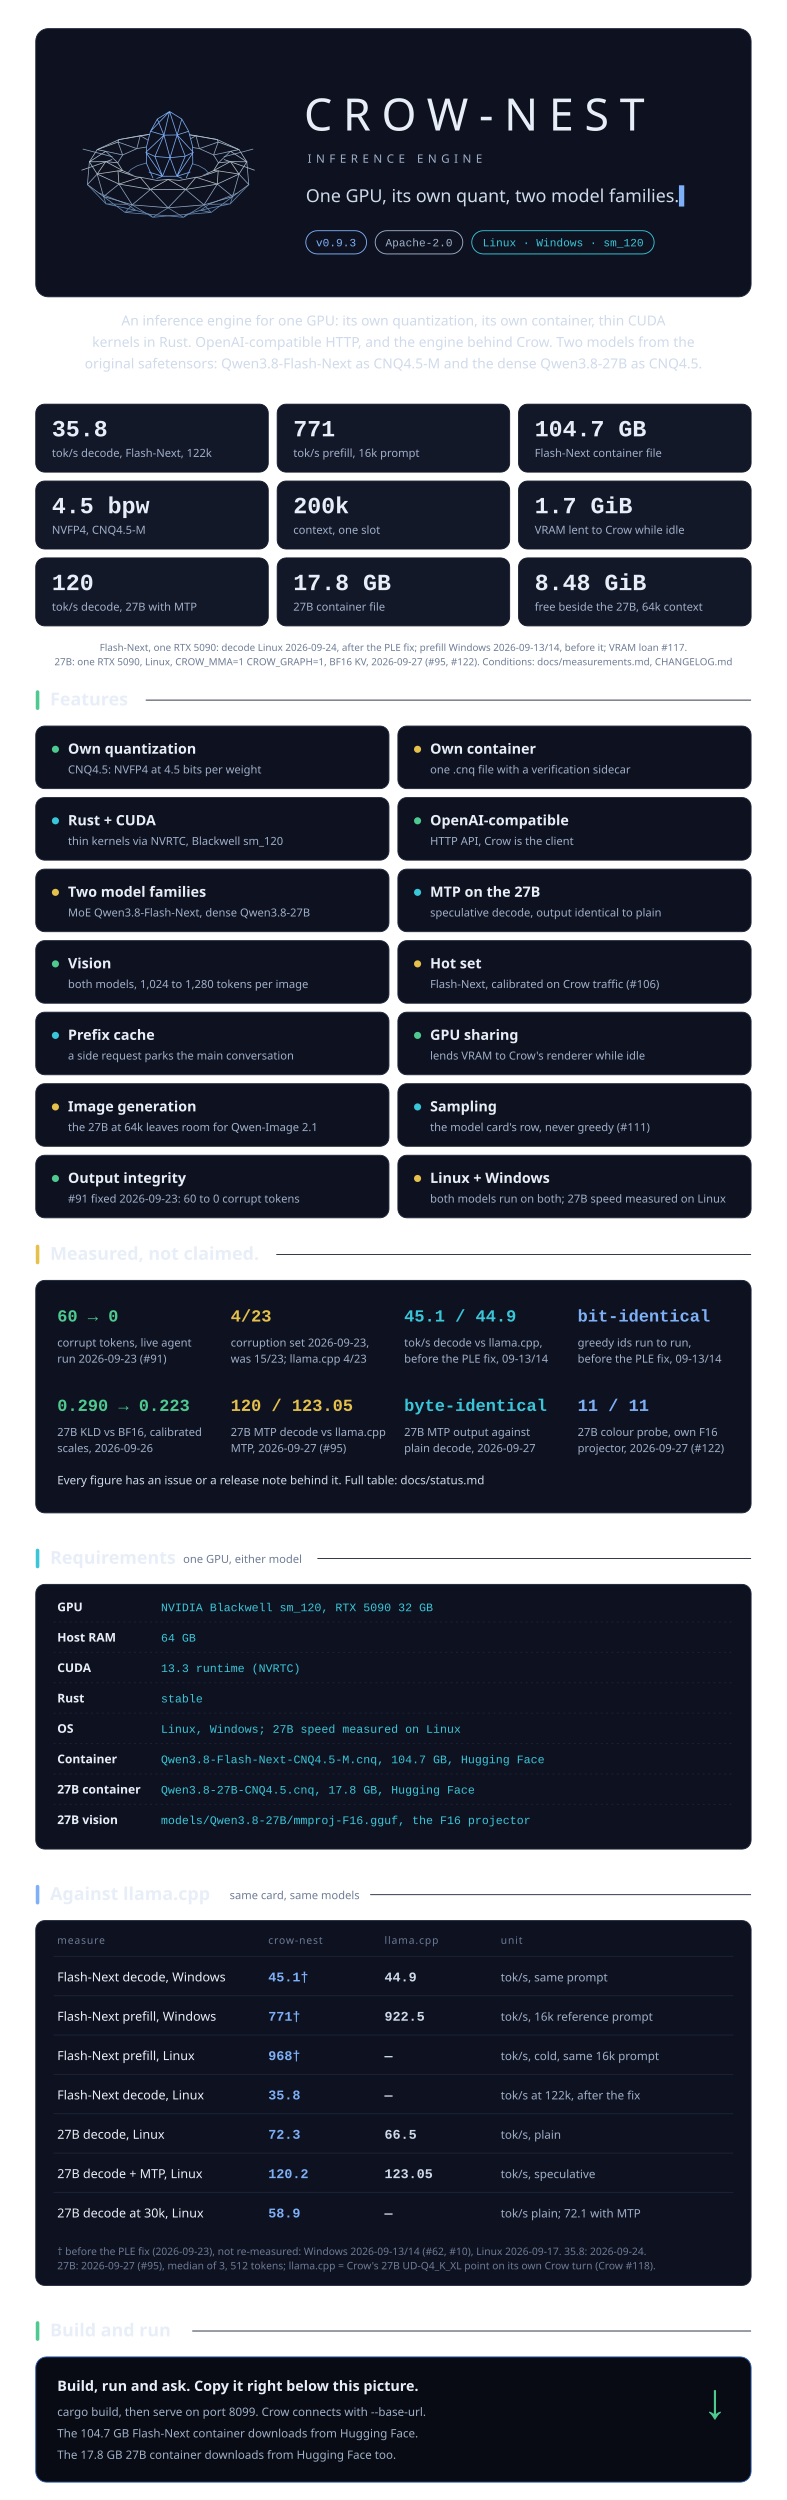
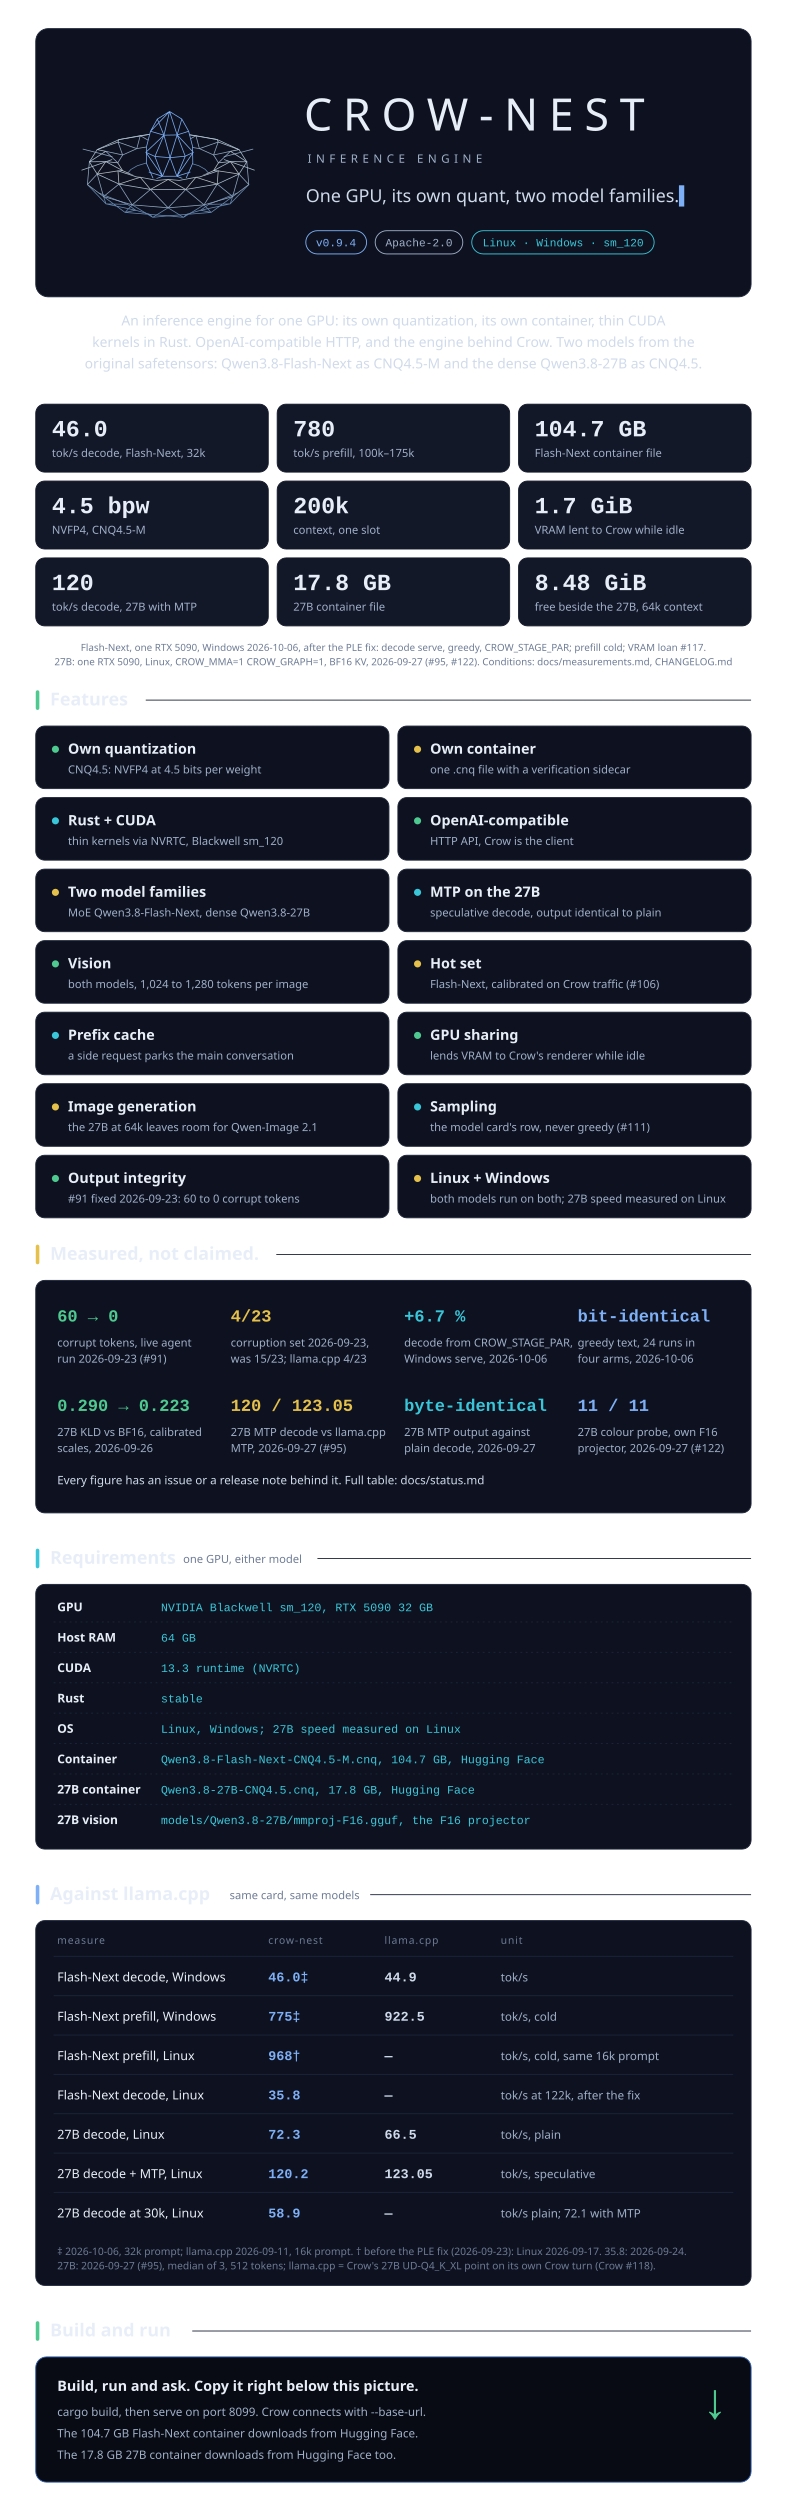
<svg xmlns="http://www.w3.org/2000/svg" viewBox="0 0 880 2796" width="880" height="2796" role="img" aria-label="crow-nest: one GPU, its own quant, two model families. Features, measurements, requirements.">
  <rect x="40" y="32" width="800" height="300" rx="14" fill="#0e1220" stroke="#1c2438" />
  <svg x="48" y="44" width="280" height="280" viewBox="0 0 1024 1024">
    <defs>
      <clipPath id="noegg">
        <path clip-rule="evenodd" d="M0 0H1024V1024H0ZM518.0 295.0 568.2 326.0 595.7 375.6 612.5 437.6 612.7 505.8 583.0 574.0 518.0 605.0 453.0 574.0 423.3 505.8 423.5 437.6 440.3 375.6 467.8 326.0Z" />
      </clipPath>
      <clipPath id="abovefront">
        <path d="M0 0H1024V479L774.0 479.0L767.4 500.0L716.8 537.8L625.7 564.0L512.0 573.3L398.3 564.0L307.2 537.8L256.6 500.0L250.0 479.0L0 479Z" />
      </clipPath>
    </defs>
    <g fill="none" stroke-width="3" stroke-linejoin="round" stroke-linecap="round">
      <path stroke="#6789b2" clip-path="url(#noegg)" d="M346 548 360 532 386 517 422 506 465 499 512 497 559 499 602 506 638 517 664 532 678 548" />
      <path stroke="#acbece" d="M718 505 767 500 698 537M698 537 717 538 640 563M640 563 626 564 558 577M558 577 512 573 466 577M466 577 398 564 384 563M384 563 307 538 326 537M326 537 257 500 306 505" />
      <path stroke="#90a7c2" clip-path="url(#noegg)" d="M306 505 257 458 326 473M326 473 307 420 384 447M384 447 398 394 466 433M466 433 512 385 558 433M558 433 626 394 640 447M640 447 717 420 698 473M698 473 767 458 718 505" />
      <path stroke="#b9c0c4" d="M767 500 802 551 717 538M717 538 713 592 626 564M626 564 584 614 512 573M512 573 440 614 398 564M398 564 311 592 307 538M307 538 222 551 257 500" />
      <path stroke="#acbece" clip-path="url(#noegg)" d="M257 500 190 501 257 458M257 458 222 451 307 420M307 420 311 410 398 394M398 394 440 388 512 385M512 385 584 388 626 394M626 394 713 410 717 420M717 420 802 451 767 458M767 458 834 501 767 500" />
      <path stroke="#90a7c2" d="M834 501 842 594 802 551M802 551 776 643 713 592M713 592 659 677 584 614M584 614 512 689 440 614M440 614 365 677 311 592M311 592 248 643 222 551M222 551 182 594 190 501" />
      <path stroke="#6789b2" d="M842 594 766 673 776 643M776 643 688 708 659 677M659 677 575 728 512 689M512 689 449 728 365 677M365 677 336 708 248 643M248 643 258 673 182 594M794 629 678 675 766 673M766 673 645 699 688 708M688 708 586 716 575 728M575 728 512 722 449 728M449 728 438 716 336 708M336 708 379 699 258 673M258 673 346 675 230 629" />
      <path stroke="#90a7c2" clip-path="url(#noegg)" d="M306 505 326 473 384 447 466 433 558 433 640 447 698 473 718 505" />
      <path stroke="#b9c0c4" clip-path="url(#abovefront)" d="M718 505 698 537 640 563 558 577 466 577 384 563 326 537 306 505" />
      <path stroke="#acbece" clip-path="url(#noegg)" d="M190 501 222 451 311 410 440 388 584 388 713 410 802 451 834 501" />
      <path stroke="#acbece" d="M834 501 802 551 713 592 584 614 440 614 311 592 222 551 190 501" />
      <path stroke="#90a7c2" d="M842 594 776 643 659 677 512 689 365 677 248 643 182 594" />
      <path stroke="#6789b2" d="M678 675 645 699 586 716 512 722 438 716 379 699 346 675" />
      <path stroke="#7eb0f8" clip-path="url(#abovefront)" d="M440 376 495 392 549 391 596 376M421 462 458 479 520 484 582 478 615 462M434 543 489 560 548 560 602 543M440 376 518 295 495 392M518 295 549 391M468 326 495 392M568 326 549 391M421 462 495 392 458 479M495 392 520 484 549 391 582 478M549 391 615 462M458 479 489 560 520 484 548 560 582 478M421 462 489 560M615 462 548 560M489 560 453 574M548 560 583 574M518 295 568 326 596 376 612 438 613 506 583 574 518 605 453 574 423 506 424 438 440 376 468 326 518 295" />
      <path stroke="#acbece" d="M742 492 865 535" />
      <path stroke="#90a7c2" clip-path="url(#noegg)" d="M741 480 859 449" />
      <path stroke="#acbece" d="M282 492 159 535" />
      <path stroke="#90a7c2" clip-path="url(#noegg)" d="M283 480 164 449" />
    </g>
  </svg>
  <text x="340" y="146" font-family="-apple-system,BlinkMacSystemFont,'Segoe UI','Noto Sans',Helvetica,Arial,sans-serif" font-size="50" font-weight="300" fill="#e8eef8" text-anchor="start" letter-spacing="12">CROW-NEST</text>
  <text x="344" y="182" font-family="-apple-system,BlinkMacSystemFont,'Segoe UI','Noto Sans',Helvetica,Arial,sans-serif" font-size="13" font-weight="400" fill="#9fb0c9" text-anchor="start" letter-spacing="5">INFERENCE ENGINE</text>
  <text x="342" y="226" font-family="-apple-system,BlinkMacSystemFont,'Segoe UI','Noto Sans',Helvetica,Arial,sans-serif" font-size="20" fill="#cfdaea">One GPU, its own quant, two model families.<tspan fill="#7eb0f8">▍<animate attributeName="opacity" values="1;1;0;0" keyTimes="0;.5;.5;1" dur="1.1s" repeatCount="indefinite" />
    </tspan>
  </text>
  <rect x="342" y="258" width="68" height="26" rx="13" fill="none" stroke="#7eb0f8" />
-   <text x="375.8" y="275.5" font-family="ui-monospace,SFMono-Regular,'SF Mono',Menlo,Consolas,'Liberation Mono',monospace" font-size="12.5" font-weight="400" fill="#7eb0f8" text-anchor="middle" letter-spacing="0">v0.9.3</text>
+   <text x="375.8" y="275.5" font-family="ui-monospace,SFMono-Regular,'SF Mono',Menlo,Consolas,'Liberation Mono',monospace" font-size="12.5" font-weight="400" fill="#7eb0f8" text-anchor="middle" letter-spacing="0">v0.9.4</text>
  <rect x="419.6" y="258" width="98" height="26" rx="13" fill="none" stroke="#9fb0c9" />
  <text x="468.6" y="275.5" font-family="ui-monospace,SFMono-Regular,'SF Mono',Menlo,Consolas,'Liberation Mono',monospace" font-size="12.5" font-weight="400" fill="#9fb0c9" text-anchor="middle" letter-spacing="0">Apache-2.0</text>
  <rect x="527.6" y="258" width="204" height="26" rx="13" fill="none" stroke="#39c6d8" />
  <text x="629.8" y="275.5" font-family="ui-monospace,SFMono-Regular,'SF Mono',Menlo,Consolas,'Liberation Mono',monospace" font-size="12.5" font-weight="400" fill="#39c6d8" text-anchor="middle" letter-spacing="0">Linux · Windows · sm_120</text>
  <text x="440.0" y="364" font-family="-apple-system,BlinkMacSystemFont,'Segoe UI','Noto Sans',Helvetica,Arial,sans-serif" font-size="15.5" font-weight="400" fill="#cfdaea" text-anchor="middle" letter-spacing="0">An inference engine for one GPU: its own quantization, its own container, thin CUDA</text>
  <text x="440.0" y="388" font-family="-apple-system,BlinkMacSystemFont,'Segoe UI','Noto Sans',Helvetica,Arial,sans-serif" font-size="15.5" font-weight="400" fill="#cfdaea" text-anchor="middle" letter-spacing="0">kernels in Rust. OpenAI-compatible HTTP, and the engine behind Crow. Two models from the</text>
  <text x="440.0" y="412" font-family="-apple-system,BlinkMacSystemFont,'Segoe UI','Noto Sans',Helvetica,Arial,sans-serif" font-size="15.5" font-weight="400" fill="#cfdaea" text-anchor="middle" letter-spacing="0">original safetensors: Qwen3.8-Flash-Next as CNQ4.5-M and the dense Qwen3.8-27B as CNQ4.5.</text>
  <rect x="40" y="452" width="260" height="76" rx="10" fill="#131829" stroke="#131829" />
-   <text x="58" y="488" font-family="ui-monospace,SFMono-Regular,'SF Mono',Menlo,Consolas,'Liberation Mono',monospace" font-size="26" font-weight="600" fill="#e8eef8" text-anchor="start" letter-spacing="0">35.8</text>
-   <text x="58" y="511" font-family="-apple-system,BlinkMacSystemFont,'Segoe UI','Noto Sans',Helvetica,Arial,sans-serif" font-size="12.5" font-weight="400" fill="#9fb0c9" text-anchor="start" letter-spacing="0">tok/s decode, Flash-Next, 122k</text>
+   <text x="58" y="488" font-family="ui-monospace,SFMono-Regular,'SF Mono',Menlo,Consolas,'Liberation Mono',monospace" font-size="26" font-weight="600" fill="#e8eef8" text-anchor="start" letter-spacing="0">46.0</text>
+   <text x="58" y="511" font-family="-apple-system,BlinkMacSystemFont,'Segoe UI','Noto Sans',Helvetica,Arial,sans-serif" font-size="12.5" font-weight="400" fill="#9fb0c9" text-anchor="start" letter-spacing="0">tok/s decode, Flash-Next, 32k</text>
  <rect x="310" y="452" width="260" height="76" rx="10" fill="#131829" stroke="#131829" />
-   <text x="328" y="488" font-family="ui-monospace,SFMono-Regular,'SF Mono',Menlo,Consolas,'Liberation Mono',monospace" font-size="26" font-weight="600" fill="#e8eef8" text-anchor="start" letter-spacing="0">771</text>
-   <text x="328" y="511" font-family="-apple-system,BlinkMacSystemFont,'Segoe UI','Noto Sans',Helvetica,Arial,sans-serif" font-size="12.5" font-weight="400" fill="#9fb0c9" text-anchor="start" letter-spacing="0">tok/s prefill, 16k prompt</text>
+   <text x="328" y="488" font-family="ui-monospace,SFMono-Regular,'SF Mono',Menlo,Consolas,'Liberation Mono',monospace" font-size="26" font-weight="600" fill="#e8eef8" text-anchor="start" letter-spacing="0">780</text>
+   <text x="328" y="511" font-family="-apple-system,BlinkMacSystemFont,'Segoe UI','Noto Sans',Helvetica,Arial,sans-serif" font-size="12.5" font-weight="400" fill="#9fb0c9" text-anchor="start" letter-spacing="0">tok/s prefill, 100k–175k</text>
  <rect x="580" y="452" width="260" height="76" rx="10" fill="#131829" stroke="#131829" />
  <text x="598" y="488" font-family="ui-monospace,SFMono-Regular,'SF Mono',Menlo,Consolas,'Liberation Mono',monospace" font-size="26" font-weight="600" fill="#e8eef8" text-anchor="start" letter-spacing="0">104.7 GB</text>
  <text x="598" y="511" font-family="-apple-system,BlinkMacSystemFont,'Segoe UI','Noto Sans',Helvetica,Arial,sans-serif" font-size="12.5" font-weight="400" fill="#9fb0c9" text-anchor="start" letter-spacing="0">Flash-Next container file</text>
  <rect x="40" y="538" width="260" height="76" rx="10" fill="#131829" stroke="#131829" />
  <text x="58" y="574" font-family="ui-monospace,SFMono-Regular,'SF Mono',Menlo,Consolas,'Liberation Mono',monospace" font-size="26" font-weight="600" fill="#e8eef8" text-anchor="start" letter-spacing="0">4.5 bpw</text>
  <text x="58" y="597" font-family="-apple-system,BlinkMacSystemFont,'Segoe UI','Noto Sans',Helvetica,Arial,sans-serif" font-size="12.5" font-weight="400" fill="#9fb0c9" text-anchor="start" letter-spacing="0">NVFP4, CNQ4.5-M</text>
  <rect x="310" y="538" width="260" height="76" rx="10" fill="#131829" stroke="#131829" />
  <text x="328" y="574" font-family="ui-monospace,SFMono-Regular,'SF Mono',Menlo,Consolas,'Liberation Mono',monospace" font-size="26" font-weight="600" fill="#e8eef8" text-anchor="start" letter-spacing="0">200k</text>
  <text x="328" y="597" font-family="-apple-system,BlinkMacSystemFont,'Segoe UI','Noto Sans',Helvetica,Arial,sans-serif" font-size="12.5" font-weight="400" fill="#9fb0c9" text-anchor="start" letter-spacing="0">context, one slot</text>
  <rect x="580" y="538" width="260" height="76" rx="10" fill="#131829" stroke="#131829" />
  <text x="598" y="574" font-family="ui-monospace,SFMono-Regular,'SF Mono',Menlo,Consolas,'Liberation Mono',monospace" font-size="26" font-weight="600" fill="#e8eef8" text-anchor="start" letter-spacing="0">1.7 GiB</text>
  <text x="598" y="597" font-family="-apple-system,BlinkMacSystemFont,'Segoe UI','Noto Sans',Helvetica,Arial,sans-serif" font-size="12.5" font-weight="400" fill="#9fb0c9" text-anchor="start" letter-spacing="0">VRAM lent to Crow while idle</text>
  <rect x="40" y="624" width="260" height="76" rx="10" fill="#131829" stroke="#131829" />
  <text x="58" y="660" font-family="ui-monospace,SFMono-Regular,'SF Mono',Menlo,Consolas,'Liberation Mono',monospace" font-size="26" font-weight="600" fill="#e8eef8" text-anchor="start" letter-spacing="0">120</text>
  <text x="58" y="683" font-family="-apple-system,BlinkMacSystemFont,'Segoe UI','Noto Sans',Helvetica,Arial,sans-serif" font-size="12.5" font-weight="400" fill="#9fb0c9" text-anchor="start" letter-spacing="0">tok/s decode, 27B with MTP</text>
  <rect x="310" y="624" width="260" height="76" rx="10" fill="#131829" stroke="#131829" />
  <text x="328" y="660" font-family="ui-monospace,SFMono-Regular,'SF Mono',Menlo,Consolas,'Liberation Mono',monospace" font-size="26" font-weight="600" fill="#e8eef8" text-anchor="start" letter-spacing="0">17.8 GB</text>
  <text x="328" y="683" font-family="-apple-system,BlinkMacSystemFont,'Segoe UI','Noto Sans',Helvetica,Arial,sans-serif" font-size="12.5" font-weight="400" fill="#9fb0c9" text-anchor="start" letter-spacing="0">27B container file</text>
  <rect x="580" y="624" width="260" height="76" rx="10" fill="#131829" stroke="#131829" />
  <text x="598" y="660" font-family="ui-monospace,SFMono-Regular,'SF Mono',Menlo,Consolas,'Liberation Mono',monospace" font-size="26" font-weight="600" fill="#e8eef8" text-anchor="start" letter-spacing="0">8.48 GiB</text>
  <text x="598" y="683" font-family="-apple-system,BlinkMacSystemFont,'Segoe UI','Noto Sans',Helvetica,Arial,sans-serif" font-size="12.5" font-weight="400" fill="#9fb0c9" text-anchor="start" letter-spacing="0">free beside the 27B, 64k context</text>
-   <text x="440.0" y="728" font-family="-apple-system,BlinkMacSystemFont,'Segoe UI','Noto Sans',Helvetica,Arial,sans-serif" font-size="11" font-weight="400" fill="#6d7b95" text-anchor="middle" letter-spacing="0">Flash-Next, one RTX 5090: decode Linux 2026-09-24, after the PLE fix; prefill Windows 2026-09-13/14, before it; VRAM loan #117.</text>
+   <text x="440.0" y="728" font-family="-apple-system,BlinkMacSystemFont,'Segoe UI','Noto Sans',Helvetica,Arial,sans-serif" font-size="11" font-weight="400" fill="#6d7b95" text-anchor="middle" letter-spacing="0">Flash-Next, one RTX 5090, Windows 2026-10-06, after the PLE fix: decode serve, greedy, CROW_STAGE_PAR; prefill cold; VRAM loan #117.</text>
  <text x="440.0" y="744" font-family="-apple-system,BlinkMacSystemFont,'Segoe UI','Noto Sans',Helvetica,Arial,sans-serif" font-size="11" font-weight="400" fill="#6d7b95" text-anchor="middle" letter-spacing="0">27B: one RTX 5090, Linux, CROW_MMA=1 CROW_GRAPH=1, BF16 KV, 2026-09-27 (#95, #122). Conditions: docs/measurements.md, CHANGELOG.md</text>
  <rect x="40" y="772" width="4" height="22" rx="2" fill="#4ec98f" />
  <text x="56" y="789" font-family="-apple-system,BlinkMacSystemFont,'Segoe UI','Noto Sans',Helvetica,Arial,sans-serif" font-size="20" font-weight="600" fill="#e8eef8" text-anchor="start" letter-spacing="0">Features</text>
  <line x1="163" y1="783" x2="840" y2="783" stroke="#1c2438" />
  <rect x="40" y="812" width="395" height="70" rx="10" fill="#0e1220" stroke="#1c2438" />
  <circle cx="62" cy="838" r="4" fill="#4ec98f" />
  <text x="76" y="843" font-family="-apple-system,BlinkMacSystemFont,'Segoe UI','Noto Sans',Helvetica,Arial,sans-serif" font-size="16" font-weight="600" fill="#e8eef8" text-anchor="start" letter-spacing="0">Own quantization</text>
  <text x="76" y="865" font-family="-apple-system,BlinkMacSystemFont,'Segoe UI','Noto Sans',Helvetica,Arial,sans-serif" font-size="12.5" font-weight="400" fill="#9fb0c9" text-anchor="start" letter-spacing="0">CNQ4.5: NVFP4 at 4.5 bits per weight</text>
  <rect x="445" y="812" width="395" height="70" rx="10" fill="#0e1220" stroke="#1c2438" />
  <circle cx="467" cy="838" r="4" fill="#e5c04b" />
  <text x="481" y="843" font-family="-apple-system,BlinkMacSystemFont,'Segoe UI','Noto Sans',Helvetica,Arial,sans-serif" font-size="16" font-weight="600" fill="#e8eef8" text-anchor="start" letter-spacing="0">Own container</text>
  <text x="481" y="865" font-family="-apple-system,BlinkMacSystemFont,'Segoe UI','Noto Sans',Helvetica,Arial,sans-serif" font-size="12.5" font-weight="400" fill="#9fb0c9" text-anchor="start" letter-spacing="0">one .cnq file with a verification sidecar</text>
  <rect x="40" y="892" width="395" height="70" rx="10" fill="#0e1220" stroke="#1c2438" />
  <circle cx="62" cy="918" r="4" fill="#39c6d8" />
  <text x="76" y="923" font-family="-apple-system,BlinkMacSystemFont,'Segoe UI','Noto Sans',Helvetica,Arial,sans-serif" font-size="16" font-weight="600" fill="#e8eef8" text-anchor="start" letter-spacing="0">Rust + CUDA</text>
  <text x="76" y="945" font-family="-apple-system,BlinkMacSystemFont,'Segoe UI','Noto Sans',Helvetica,Arial,sans-serif" font-size="12.5" font-weight="400" fill="#9fb0c9" text-anchor="start" letter-spacing="0">thin kernels via NVRTC, Blackwell sm_120</text>
  <rect x="445" y="892" width="395" height="70" rx="10" fill="#0e1220" stroke="#1c2438" />
  <circle cx="467" cy="918" r="4" fill="#4ec98f" />
  <text x="481" y="923" font-family="-apple-system,BlinkMacSystemFont,'Segoe UI','Noto Sans',Helvetica,Arial,sans-serif" font-size="16" font-weight="600" fill="#e8eef8" text-anchor="start" letter-spacing="0">OpenAI-compatible</text>
  <text x="481" y="945" font-family="-apple-system,BlinkMacSystemFont,'Segoe UI','Noto Sans',Helvetica,Arial,sans-serif" font-size="12.5" font-weight="400" fill="#9fb0c9" text-anchor="start" letter-spacing="0">HTTP API, Crow is the client</text>
  <rect x="40" y="972" width="395" height="70" rx="10" fill="#0e1220" stroke="#1c2438" />
  <circle cx="62" cy="998" r="4" fill="#e5c04b" />
  <text x="76" y="1003" font-family="-apple-system,BlinkMacSystemFont,'Segoe UI','Noto Sans',Helvetica,Arial,sans-serif" font-size="16" font-weight="600" fill="#e8eef8" text-anchor="start" letter-spacing="0">Two model families</text>
  <text x="76" y="1025" font-family="-apple-system,BlinkMacSystemFont,'Segoe UI','Noto Sans',Helvetica,Arial,sans-serif" font-size="12.5" font-weight="400" fill="#9fb0c9" text-anchor="start" letter-spacing="0">MoE Qwen3.8-Flash-Next, dense Qwen3.8-27B</text>
  <rect x="445" y="972" width="395" height="70" rx="10" fill="#0e1220" stroke="#1c2438" />
  <circle cx="467" cy="998" r="4" fill="#39c6d8" />
  <text x="481" y="1003" font-family="-apple-system,BlinkMacSystemFont,'Segoe UI','Noto Sans',Helvetica,Arial,sans-serif" font-size="16" font-weight="600" fill="#e8eef8" text-anchor="start" letter-spacing="0">MTP on the 27B</text>
  <text x="481" y="1025" font-family="-apple-system,BlinkMacSystemFont,'Segoe UI','Noto Sans',Helvetica,Arial,sans-serif" font-size="12.5" font-weight="400" fill="#9fb0c9" text-anchor="start" letter-spacing="0">speculative decode, output identical to plain</text>
  <rect x="40" y="1052" width="395" height="70" rx="10" fill="#0e1220" stroke="#1c2438" />
  <circle cx="62" cy="1078" r="4" fill="#4ec98f" />
  <text x="76" y="1083" font-family="-apple-system,BlinkMacSystemFont,'Segoe UI','Noto Sans',Helvetica,Arial,sans-serif" font-size="16" font-weight="600" fill="#e8eef8" text-anchor="start" letter-spacing="0">Vision</text>
  <text x="76" y="1105" font-family="-apple-system,BlinkMacSystemFont,'Segoe UI','Noto Sans',Helvetica,Arial,sans-serif" font-size="12.5" font-weight="400" fill="#9fb0c9" text-anchor="start" letter-spacing="0">both models, 1,024 to 1,280 tokens per image</text>
  <rect x="445" y="1052" width="395" height="70" rx="10" fill="#0e1220" stroke="#1c2438" />
  <circle cx="467" cy="1078" r="4" fill="#e5c04b" />
  <text x="481" y="1083" font-family="-apple-system,BlinkMacSystemFont,'Segoe UI','Noto Sans',Helvetica,Arial,sans-serif" font-size="16" font-weight="600" fill="#e8eef8" text-anchor="start" letter-spacing="0">Hot set</text>
  <text x="481" y="1105" font-family="-apple-system,BlinkMacSystemFont,'Segoe UI','Noto Sans',Helvetica,Arial,sans-serif" font-size="12.5" font-weight="400" fill="#9fb0c9" text-anchor="start" letter-spacing="0">Flash-Next, calibrated on Crow traffic (#106)</text>
  <rect x="40" y="1132" width="395" height="70" rx="10" fill="#0e1220" stroke="#1c2438" />
  <circle cx="62" cy="1158" r="4" fill="#39c6d8" />
  <text x="76" y="1163" font-family="-apple-system,BlinkMacSystemFont,'Segoe UI','Noto Sans',Helvetica,Arial,sans-serif" font-size="16" font-weight="600" fill="#e8eef8" text-anchor="start" letter-spacing="0">Prefix cache</text>
  <text x="76" y="1185" font-family="-apple-system,BlinkMacSystemFont,'Segoe UI','Noto Sans',Helvetica,Arial,sans-serif" font-size="12.5" font-weight="400" fill="#9fb0c9" text-anchor="start" letter-spacing="0">a side request parks the main conversation</text>
  <rect x="445" y="1132" width="395" height="70" rx="10" fill="#0e1220" stroke="#1c2438" />
  <circle cx="467" cy="1158" r="4" fill="#4ec98f" />
  <text x="481" y="1163" font-family="-apple-system,BlinkMacSystemFont,'Segoe UI','Noto Sans',Helvetica,Arial,sans-serif" font-size="16" font-weight="600" fill="#e8eef8" text-anchor="start" letter-spacing="0">GPU sharing</text>
  <text x="481" y="1185" font-family="-apple-system,BlinkMacSystemFont,'Segoe UI','Noto Sans',Helvetica,Arial,sans-serif" font-size="12.5" font-weight="400" fill="#9fb0c9" text-anchor="start" letter-spacing="0">lends VRAM to Crow's renderer while idle</text>
  <rect x="40" y="1212" width="395" height="70" rx="10" fill="#0e1220" stroke="#1c2438" />
  <circle cx="62" cy="1238" r="4" fill="#e5c04b" />
  <text x="76" y="1243" font-family="-apple-system,BlinkMacSystemFont,'Segoe UI','Noto Sans',Helvetica,Arial,sans-serif" font-size="16" font-weight="600" fill="#e8eef8" text-anchor="start" letter-spacing="0">Image generation</text>
  <text x="76" y="1265" font-family="-apple-system,BlinkMacSystemFont,'Segoe UI','Noto Sans',Helvetica,Arial,sans-serif" font-size="12.5" font-weight="400" fill="#9fb0c9" text-anchor="start" letter-spacing="0">the 27B at 64k leaves room for Qwen-Image 2.1</text>
  <rect x="445" y="1212" width="395" height="70" rx="10" fill="#0e1220" stroke="#1c2438" />
  <circle cx="467" cy="1238" r="4" fill="#39c6d8" />
  <text x="481" y="1243" font-family="-apple-system,BlinkMacSystemFont,'Segoe UI','Noto Sans',Helvetica,Arial,sans-serif" font-size="16" font-weight="600" fill="#e8eef8" text-anchor="start" letter-spacing="0">Sampling</text>
  <text x="481" y="1265" font-family="-apple-system,BlinkMacSystemFont,'Segoe UI','Noto Sans',Helvetica,Arial,sans-serif" font-size="12.5" font-weight="400" fill="#9fb0c9" text-anchor="start" letter-spacing="0">the model card's row, never greedy (#111)</text>
  <rect x="40" y="1292" width="395" height="70" rx="10" fill="#0e1220" stroke="#1c2438" />
  <circle cx="62" cy="1318" r="4" fill="#4ec98f" />
  <text x="76" y="1323" font-family="-apple-system,BlinkMacSystemFont,'Segoe UI','Noto Sans',Helvetica,Arial,sans-serif" font-size="16" font-weight="600" fill="#e8eef8" text-anchor="start" letter-spacing="0">Output integrity</text>
  <text x="76" y="1345" font-family="-apple-system,BlinkMacSystemFont,'Segoe UI','Noto Sans',Helvetica,Arial,sans-serif" font-size="12.5" font-weight="400" fill="#9fb0c9" text-anchor="start" letter-spacing="0">#91 fixed 2026-09-23: 60 to 0 corrupt tokens</text>
  <rect x="445" y="1292" width="395" height="70" rx="10" fill="#0e1220" stroke="#1c2438" />
  <circle cx="467" cy="1318" r="4" fill="#e5c04b" />
  <text x="481" y="1323" font-family="-apple-system,BlinkMacSystemFont,'Segoe UI','Noto Sans',Helvetica,Arial,sans-serif" font-size="16" font-weight="600" fill="#e8eef8" text-anchor="start" letter-spacing="0">Linux + Windows</text>
  <text x="481" y="1345" font-family="-apple-system,BlinkMacSystemFont,'Segoe UI','Noto Sans',Helvetica,Arial,sans-serif" font-size="12.5" font-weight="400" fill="#9fb0c9" text-anchor="start" letter-spacing="0">both models run on both; 27B speed measured on Linux</text>
  <rect x="40" y="1392" width="4" height="22" rx="2" fill="#e5c04b" />
  <text x="56" y="1409" font-family="-apple-system,BlinkMacSystemFont,'Segoe UI','Noto Sans',Helvetica,Arial,sans-serif" font-size="20" font-weight="600" fill="#e8eef8" text-anchor="start" letter-spacing="0">Measured, not claimed.</text>
  <line x1="309" y1="1403" x2="840" y2="1403" stroke="#1c2438" />
  <rect x="40" y="1432" width="800" height="260" rx="10" fill="#0e1220" stroke="#1c2438" />
  <text x="64" y="1478" font-family="ui-monospace,SFMono-Regular,'SF Mono',Menlo,Consolas,'Liberation Mono',monospace" font-size="19" font-weight="600" fill="#4ec98f" text-anchor="start" letter-spacing="0">60 → 0</text>
  <text x="64" y="1506" font-family="-apple-system,BlinkMacSystemFont,'Segoe UI','Noto Sans',Helvetica,Arial,sans-serif" font-size="12.5" font-weight="400" fill="#9fb0c9" text-anchor="start" letter-spacing="0">corrupt tokens, live agent</text>
  <text x="64" y="1524" font-family="-apple-system,BlinkMacSystemFont,'Segoe UI','Noto Sans',Helvetica,Arial,sans-serif" font-size="12.5" font-weight="400" fill="#9fb0c9" text-anchor="start" letter-spacing="0">run 2026-09-23 (#91)</text>
  <text x="258" y="1478" font-family="ui-monospace,SFMono-Regular,'SF Mono',Menlo,Consolas,'Liberation Mono',monospace" font-size="19" font-weight="600" fill="#e5c04b" text-anchor="start" letter-spacing="0">4/23</text>
  <text x="258" y="1506" font-family="-apple-system,BlinkMacSystemFont,'Segoe UI','Noto Sans',Helvetica,Arial,sans-serif" font-size="12.5" font-weight="400" fill="#9fb0c9" text-anchor="start" letter-spacing="0">corruption set 2026-09-23,</text>
  <text x="258" y="1524" font-family="-apple-system,BlinkMacSystemFont,'Segoe UI','Noto Sans',Helvetica,Arial,sans-serif" font-size="12.5" font-weight="400" fill="#9fb0c9" text-anchor="start" letter-spacing="0">was 15/23; llama.cpp 4/23</text>
-   <text x="452" y="1478" font-family="ui-monospace,SFMono-Regular,'SF Mono',Menlo,Consolas,'Liberation Mono',monospace" font-size="19" font-weight="600" fill="#39c6d8" text-anchor="start" letter-spacing="0">45.1 / 44.9</text>
-   <text x="452" y="1506" font-family="-apple-system,BlinkMacSystemFont,'Segoe UI','Noto Sans',Helvetica,Arial,sans-serif" font-size="12.5" font-weight="400" fill="#9fb0c9" text-anchor="start" letter-spacing="0">tok/s decode vs llama.cpp,</text>
-   <text x="452" y="1524" font-family="-apple-system,BlinkMacSystemFont,'Segoe UI','Noto Sans',Helvetica,Arial,sans-serif" font-size="12.5" font-weight="400" fill="#9fb0c9" text-anchor="start" letter-spacing="0">before the PLE fix, 09-13/14</text>
+   <text x="452" y="1478" font-family="ui-monospace,SFMono-Regular,'SF Mono',Menlo,Consolas,'Liberation Mono',monospace" font-size="19" font-weight="600" fill="#39c6d8" text-anchor="start" letter-spacing="0">+6.7 %</text>
+   <text x="452" y="1506" font-family="-apple-system,BlinkMacSystemFont,'Segoe UI','Noto Sans',Helvetica,Arial,sans-serif" font-size="12.5" font-weight="400" fill="#9fb0c9" text-anchor="start" letter-spacing="0">decode from CROW_STAGE_PAR,</text>
+   <text x="452" y="1524" font-family="-apple-system,BlinkMacSystemFont,'Segoe UI','Noto Sans',Helvetica,Arial,sans-serif" font-size="12.5" font-weight="400" fill="#9fb0c9" text-anchor="start" letter-spacing="0">Windows serve, 2026-10-06</text>
  <text x="646" y="1478" font-family="ui-monospace,SFMono-Regular,'SF Mono',Menlo,Consolas,'Liberation Mono',monospace" font-size="19" font-weight="600" fill="#7eb0f8" text-anchor="start" letter-spacing="0">bit-identical</text>
-   <text x="646" y="1506" font-family="-apple-system,BlinkMacSystemFont,'Segoe UI','Noto Sans',Helvetica,Arial,sans-serif" font-size="12.5" font-weight="400" fill="#9fb0c9" text-anchor="start" letter-spacing="0">greedy ids run to run,</text>
-   <text x="646" y="1524" font-family="-apple-system,BlinkMacSystemFont,'Segoe UI','Noto Sans',Helvetica,Arial,sans-serif" font-size="12.5" font-weight="400" fill="#9fb0c9" text-anchor="start" letter-spacing="0">before the PLE fix, 09-13/14</text>
+   <text x="646" y="1506" font-family="-apple-system,BlinkMacSystemFont,'Segoe UI','Noto Sans',Helvetica,Arial,sans-serif" font-size="12.5" font-weight="400" fill="#9fb0c9" text-anchor="start" letter-spacing="0">greedy text, 24 runs in</text>
+   <text x="646" y="1524" font-family="-apple-system,BlinkMacSystemFont,'Segoe UI','Noto Sans',Helvetica,Arial,sans-serif" font-size="12.5" font-weight="400" fill="#9fb0c9" text-anchor="start" letter-spacing="0">four arms, 2026-10-06</text>
  <text x="64" y="1578" font-family="ui-monospace,SFMono-Regular,'SF Mono',Menlo,Consolas,'Liberation Mono',monospace" font-size="19" font-weight="600" fill="#4ec98f" text-anchor="start" letter-spacing="0">0.290 → 0.223</text>
  <text x="64" y="1606" font-family="-apple-system,BlinkMacSystemFont,'Segoe UI','Noto Sans',Helvetica,Arial,sans-serif" font-size="12.5" font-weight="400" fill="#9fb0c9" text-anchor="start" letter-spacing="0">27B KLD vs BF16, calibrated</text>
  <text x="64" y="1624" font-family="-apple-system,BlinkMacSystemFont,'Segoe UI','Noto Sans',Helvetica,Arial,sans-serif" font-size="12.5" font-weight="400" fill="#9fb0c9" text-anchor="start" letter-spacing="0">scales, 2026-09-26</text>
  <text x="258" y="1578" font-family="ui-monospace,SFMono-Regular,'SF Mono',Menlo,Consolas,'Liberation Mono',monospace" font-size="19" font-weight="600" fill="#e5c04b" text-anchor="start" letter-spacing="0">120 / 123.05</text>
  <text x="258" y="1606" font-family="-apple-system,BlinkMacSystemFont,'Segoe UI','Noto Sans',Helvetica,Arial,sans-serif" font-size="12.5" font-weight="400" fill="#9fb0c9" text-anchor="start" letter-spacing="0">27B MTP decode vs llama.cpp</text>
  <text x="258" y="1624" font-family="-apple-system,BlinkMacSystemFont,'Segoe UI','Noto Sans',Helvetica,Arial,sans-serif" font-size="12.5" font-weight="400" fill="#9fb0c9" text-anchor="start" letter-spacing="0">MTP, 2026-09-27 (#95)</text>
  <text x="452" y="1578" font-family="ui-monospace,SFMono-Regular,'SF Mono',Menlo,Consolas,'Liberation Mono',monospace" font-size="19" font-weight="600" fill="#39c6d8" text-anchor="start" letter-spacing="0">byte-identical</text>
  <text x="452" y="1606" font-family="-apple-system,BlinkMacSystemFont,'Segoe UI','Noto Sans',Helvetica,Arial,sans-serif" font-size="12.5" font-weight="400" fill="#9fb0c9" text-anchor="start" letter-spacing="0">27B MTP output against</text>
  <text x="452" y="1624" font-family="-apple-system,BlinkMacSystemFont,'Segoe UI','Noto Sans',Helvetica,Arial,sans-serif" font-size="12.5" font-weight="400" fill="#9fb0c9" text-anchor="start" letter-spacing="0">plain decode, 2026-09-27</text>
  <text x="646" y="1578" font-family="ui-monospace,SFMono-Regular,'SF Mono',Menlo,Consolas,'Liberation Mono',monospace" font-size="19" font-weight="600" fill="#7eb0f8" text-anchor="start" letter-spacing="0">11 / 11</text>
  <text x="646" y="1606" font-family="-apple-system,BlinkMacSystemFont,'Segoe UI','Noto Sans',Helvetica,Arial,sans-serif" font-size="12.5" font-weight="400" fill="#9fb0c9" text-anchor="start" letter-spacing="0">27B colour probe, own F16</text>
  <text x="646" y="1624" font-family="-apple-system,BlinkMacSystemFont,'Segoe UI','Noto Sans',Helvetica,Arial,sans-serif" font-size="12.5" font-weight="400" fill="#9fb0c9" text-anchor="start" letter-spacing="0">projector, 2026-09-27 (#122)</text>
  <text x="64" y="1660" font-family="-apple-system,BlinkMacSystemFont,'Segoe UI','Noto Sans',Helvetica,Arial,sans-serif" font-size="13" font-weight="400" fill="#cfdaea" text-anchor="start" letter-spacing="0">Every figure has an issue or a release note behind it. Full table: docs/status.md</text>
  <rect x="40" y="1732" width="4" height="22" rx="2" fill="#39c6d8" />
  <text x="56" y="1749" font-family="-apple-system,BlinkMacSystemFont,'Segoe UI','Noto Sans',Helvetica,Arial,sans-serif" font-size="20" font-weight="600" fill="#e8eef8" text-anchor="start" letter-spacing="0">Requirements</text>
  <text x="204.8" y="1748" font-family="-apple-system,BlinkMacSystemFont,'Segoe UI','Noto Sans',Helvetica,Arial,sans-serif" font-size="12.5" font-weight="400" fill="#6d7b95" text-anchor="start" letter-spacing="0">one GPU, either model</text>
  <line x1="355" y1="1743" x2="840" y2="1743" stroke="#1c2438" />
  <rect x="40" y="1772" width="800" height="296" rx="10" fill="#0e1220" stroke="#1c2438" />
  <text x="64" y="1802" font-family="-apple-system,BlinkMacSystemFont,'Segoe UI','Noto Sans',Helvetica,Arial,sans-serif" font-size="13.5" font-weight="600" fill="#e8eef8" text-anchor="start" letter-spacing="0">GPU</text>
  <text x="180" y="1802" font-family="ui-monospace,SFMono-Regular,'SF Mono',Menlo,Consolas,'Liberation Mono',monospace" font-size="13" font-weight="400" fill="#39c6d8" text-anchor="start" letter-spacing="0">NVIDIA Blackwell sm_120, RTX 5090 32 GB</text>
  <line x1="60" y1="1814" x2="820" y2="1814" stroke="#1c2438" stroke-dasharray="2 4" />
  <text x="64" y="1836" font-family="-apple-system,BlinkMacSystemFont,'Segoe UI','Noto Sans',Helvetica,Arial,sans-serif" font-size="13.5" font-weight="600" fill="#e8eef8" text-anchor="start" letter-spacing="0">Host RAM</text>
  <text x="180" y="1836" font-family="ui-monospace,SFMono-Regular,'SF Mono',Menlo,Consolas,'Liberation Mono',monospace" font-size="13" font-weight="400" fill="#39c6d8" text-anchor="start" letter-spacing="0">64 GB</text>
  <line x1="60" y1="1848" x2="820" y2="1848" stroke="#1c2438" stroke-dasharray="2 4" />
  <text x="64" y="1870" font-family="-apple-system,BlinkMacSystemFont,'Segoe UI','Noto Sans',Helvetica,Arial,sans-serif" font-size="13.5" font-weight="600" fill="#e8eef8" text-anchor="start" letter-spacing="0">CUDA</text>
  <text x="180" y="1870" font-family="ui-monospace,SFMono-Regular,'SF Mono',Menlo,Consolas,'Liberation Mono',monospace" font-size="13" font-weight="400" fill="#39c6d8" text-anchor="start" letter-spacing="0">13.3 runtime (NVRTC)</text>
  <line x1="60" y1="1882" x2="820" y2="1882" stroke="#1c2438" stroke-dasharray="2 4" />
  <text x="64" y="1904" font-family="-apple-system,BlinkMacSystemFont,'Segoe UI','Noto Sans',Helvetica,Arial,sans-serif" font-size="13.5" font-weight="600" fill="#e8eef8" text-anchor="start" letter-spacing="0">Rust</text>
  <text x="180" y="1904" font-family="ui-monospace,SFMono-Regular,'SF Mono',Menlo,Consolas,'Liberation Mono',monospace" font-size="13" font-weight="400" fill="#39c6d8" text-anchor="start" letter-spacing="0">stable</text>
  <line x1="60" y1="1916" x2="820" y2="1916" stroke="#1c2438" stroke-dasharray="2 4" />
  <text x="64" y="1938" font-family="-apple-system,BlinkMacSystemFont,'Segoe UI','Noto Sans',Helvetica,Arial,sans-serif" font-size="13.5" font-weight="600" fill="#e8eef8" text-anchor="start" letter-spacing="0">OS</text>
  <text x="180" y="1938" font-family="ui-monospace,SFMono-Regular,'SF Mono',Menlo,Consolas,'Liberation Mono',monospace" font-size="13" font-weight="400" fill="#39c6d8" text-anchor="start" letter-spacing="0">Linux, Windows; 27B speed measured on Linux</text>
  <line x1="60" y1="1950" x2="820" y2="1950" stroke="#1c2438" stroke-dasharray="2 4" />
  <text x="64" y="1972" font-family="-apple-system,BlinkMacSystemFont,'Segoe UI','Noto Sans',Helvetica,Arial,sans-serif" font-size="13.5" font-weight="600" fill="#e8eef8" text-anchor="start" letter-spacing="0">Container</text>
  <text x="180" y="1972" font-family="ui-monospace,SFMono-Regular,'SF Mono',Menlo,Consolas,'Liberation Mono',monospace" font-size="13" font-weight="400" fill="#39c6d8" text-anchor="start" letter-spacing="0">Qwen3.8-Flash-Next-CNQ4.5-M.cnq, 104.7 GB, Hugging Face</text>
  <line x1="60" y1="1984" x2="820" y2="1984" stroke="#1c2438" stroke-dasharray="2 4" />
  <text x="64" y="2006" font-family="-apple-system,BlinkMacSystemFont,'Segoe UI','Noto Sans',Helvetica,Arial,sans-serif" font-size="13.5" font-weight="600" fill="#e8eef8" text-anchor="start" letter-spacing="0">27B container</text>
  <text x="180" y="2006" font-family="ui-monospace,SFMono-Regular,'SF Mono',Menlo,Consolas,'Liberation Mono',monospace" font-size="13" font-weight="400" fill="#39c6d8" text-anchor="start" letter-spacing="0">Qwen3.8-27B-CNQ4.5.cnq, 17.8 GB, Hugging Face</text>
  <line x1="60" y1="2018" x2="820" y2="2018" stroke="#1c2438" stroke-dasharray="2 4" />
  <text x="64" y="2040" font-family="-apple-system,BlinkMacSystemFont,'Segoe UI','Noto Sans',Helvetica,Arial,sans-serif" font-size="13.5" font-weight="600" fill="#e8eef8" text-anchor="start" letter-spacing="0">27B vision</text>
  <text x="180" y="2040" font-family="ui-monospace,SFMono-Regular,'SF Mono',Menlo,Consolas,'Liberation Mono',monospace" font-size="13" font-weight="400" fill="#39c6d8" text-anchor="start" letter-spacing="0">models/Qwen3.8-27B/mmproj-F16.gguf, the F16 projector</text>
  <rect x="40" y="2108" width="4" height="22" rx="2" fill="#7eb0f8" />
  <text x="56" y="2125" font-family="-apple-system,BlinkMacSystemFont,'Segoe UI','Noto Sans',Helvetica,Arial,sans-serif" font-size="20" font-weight="600" fill="#e8eef8" text-anchor="start" letter-spacing="0">Against llama.cpp</text>
  <text x="256.8" y="2124" font-family="-apple-system,BlinkMacSystemFont,'Segoe UI','Noto Sans',Helvetica,Arial,sans-serif" font-size="12.5" font-weight="400" fill="#6d7b95" text-anchor="start" letter-spacing="0">same card, same models</text>
  <line x1="414" y1="2119" x2="840" y2="2119" stroke="#1c2438" />
  <rect x="40" y="2148" width="800" height="408" rx="10" fill="#0e1220" stroke="#1c2438" />
  <text x="64" y="2174" font-family="-apple-system,BlinkMacSystemFont,'Segoe UI','Noto Sans',Helvetica,Arial,sans-serif" font-size="11.5" font-weight="400" fill="#6d7b95" text-anchor="start" letter-spacing="1">measure</text>
  <text x="300" y="2174" font-family="-apple-system,BlinkMacSystemFont,'Segoe UI','Noto Sans',Helvetica,Arial,sans-serif" font-size="11.5" font-weight="400" fill="#6d7b95" text-anchor="start" letter-spacing="1">crow-nest</text>
  <text x="430" y="2174" font-family="-apple-system,BlinkMacSystemFont,'Segoe UI','Noto Sans',Helvetica,Arial,sans-serif" font-size="11.5" font-weight="400" fill="#6d7b95" text-anchor="start" letter-spacing="1">llama.cpp</text>
  <text x="560" y="2174" font-family="-apple-system,BlinkMacSystemFont,'Segoe UI','Noto Sans',Helvetica,Arial,sans-serif" font-size="11.5" font-weight="400" fill="#6d7b95" text-anchor="start" letter-spacing="1">unit</text>
  <line x1="60" y1="2188" x2="820" y2="2188" stroke="#1c2438" />
  <text x="64" y="2216" font-family="-apple-system,BlinkMacSystemFont,'Segoe UI','Noto Sans',Helvetica,Arial,sans-serif" font-size="14" font-weight="400" fill="#e8eef8" text-anchor="start" letter-spacing="0">Flash-Next decode, Windows</text>
-   <text x="300" y="2216" font-family="ui-monospace,SFMono-Regular,'SF Mono',Menlo,Consolas,'Liberation Mono',monospace" font-size="15" font-weight="600" fill="#7eb0f8" text-anchor="start" letter-spacing="0">45.1†</text>
+   <text x="300" y="2216" font-family="ui-monospace,SFMono-Regular,'SF Mono',Menlo,Consolas,'Liberation Mono',monospace" font-size="15" font-weight="600" fill="#7eb0f8" text-anchor="start" letter-spacing="0">46.0‡</text>
  <text x="430" y="2216" font-family="ui-monospace,SFMono-Regular,'SF Mono',Menlo,Consolas,'Liberation Mono',monospace" font-size="15" font-weight="600" fill="#cfdaea" text-anchor="start" letter-spacing="0">44.9</text>
-   <text x="560" y="2216" font-family="-apple-system,BlinkMacSystemFont,'Segoe UI','Noto Sans',Helvetica,Arial,sans-serif" font-size="13" font-weight="400" fill="#9fb0c9" text-anchor="start" letter-spacing="0">tok/s, same prompt</text>
+   <text x="560" y="2216" font-family="-apple-system,BlinkMacSystemFont,'Segoe UI','Noto Sans',Helvetica,Arial,sans-serif" font-size="13" font-weight="400" fill="#9fb0c9" text-anchor="start" letter-spacing="0">tok/s</text>
  <line x1="60" y1="2232" x2="820" y2="2232" stroke="#1c2438" />
  <text x="64" y="2260" font-family="-apple-system,BlinkMacSystemFont,'Segoe UI','Noto Sans',Helvetica,Arial,sans-serif" font-size="14" font-weight="400" fill="#e8eef8" text-anchor="start" letter-spacing="0">Flash-Next prefill, Windows</text>
-   <text x="300" y="2260" font-family="ui-monospace,SFMono-Regular,'SF Mono',Menlo,Consolas,'Liberation Mono',monospace" font-size="15" font-weight="600" fill="#7eb0f8" text-anchor="start" letter-spacing="0">771†</text>
+   <text x="300" y="2260" font-family="ui-monospace,SFMono-Regular,'SF Mono',Menlo,Consolas,'Liberation Mono',monospace" font-size="15" font-weight="600" fill="#7eb0f8" text-anchor="start" letter-spacing="0">775‡</text>
  <text x="430" y="2260" font-family="ui-monospace,SFMono-Regular,'SF Mono',Menlo,Consolas,'Liberation Mono',monospace" font-size="15" font-weight="600" fill="#cfdaea" text-anchor="start" letter-spacing="0">922.5</text>
-   <text x="560" y="2260" font-family="-apple-system,BlinkMacSystemFont,'Segoe UI','Noto Sans',Helvetica,Arial,sans-serif" font-size="13" font-weight="400" fill="#9fb0c9" text-anchor="start" letter-spacing="0">tok/s, 16k reference prompt</text>
+   <text x="560" y="2260" font-family="-apple-system,BlinkMacSystemFont,'Segoe UI','Noto Sans',Helvetica,Arial,sans-serif" font-size="13" font-weight="400" fill="#9fb0c9" text-anchor="start" letter-spacing="0">tok/s, cold</text>
  <line x1="60" y1="2276" x2="820" y2="2276" stroke="#1c2438" />
  <text x="64" y="2304" font-family="-apple-system,BlinkMacSystemFont,'Segoe UI','Noto Sans',Helvetica,Arial,sans-serif" font-size="14" font-weight="400" fill="#e8eef8" text-anchor="start" letter-spacing="0">Flash-Next prefill, Linux</text>
  <text x="300" y="2304" font-family="ui-monospace,SFMono-Regular,'SF Mono',Menlo,Consolas,'Liberation Mono',monospace" font-size="15" font-weight="600" fill="#7eb0f8" text-anchor="start" letter-spacing="0">968†</text>
  <text x="430" y="2304" font-family="ui-monospace,SFMono-Regular,'SF Mono',Menlo,Consolas,'Liberation Mono',monospace" font-size="15" font-weight="600" fill="#cfdaea" text-anchor="start" letter-spacing="0">—</text>
  <text x="560" y="2304" font-family="-apple-system,BlinkMacSystemFont,'Segoe UI','Noto Sans',Helvetica,Arial,sans-serif" font-size="13" font-weight="400" fill="#9fb0c9" text-anchor="start" letter-spacing="0">tok/s, cold, same 16k prompt</text>
  <line x1="60" y1="2320" x2="820" y2="2320" stroke="#1c2438" />
  <text x="64" y="2348" font-family="-apple-system,BlinkMacSystemFont,'Segoe UI','Noto Sans',Helvetica,Arial,sans-serif" font-size="14" font-weight="400" fill="#e8eef8" text-anchor="start" letter-spacing="0">Flash-Next decode, Linux</text>
  <text x="300" y="2348" font-family="ui-monospace,SFMono-Regular,'SF Mono',Menlo,Consolas,'Liberation Mono',monospace" font-size="15" font-weight="600" fill="#7eb0f8" text-anchor="start" letter-spacing="0">35.8</text>
  <text x="430" y="2348" font-family="ui-monospace,SFMono-Regular,'SF Mono',Menlo,Consolas,'Liberation Mono',monospace" font-size="15" font-weight="600" fill="#cfdaea" text-anchor="start" letter-spacing="0">—</text>
  <text x="560" y="2348" font-family="-apple-system,BlinkMacSystemFont,'Segoe UI','Noto Sans',Helvetica,Arial,sans-serif" font-size="13" font-weight="400" fill="#9fb0c9" text-anchor="start" letter-spacing="0">tok/s at 122k, after the fix</text>
  <line x1="60" y1="2364" x2="820" y2="2364" stroke="#1c2438" />
  <text x="64" y="2392" font-family="-apple-system,BlinkMacSystemFont,'Segoe UI','Noto Sans',Helvetica,Arial,sans-serif" font-size="14" font-weight="400" fill="#e8eef8" text-anchor="start" letter-spacing="0">27B decode, Linux</text>
  <text x="300" y="2392" font-family="ui-monospace,SFMono-Regular,'SF Mono',Menlo,Consolas,'Liberation Mono',monospace" font-size="15" font-weight="600" fill="#7eb0f8" text-anchor="start" letter-spacing="0">72.3</text>
  <text x="430" y="2392" font-family="ui-monospace,SFMono-Regular,'SF Mono',Menlo,Consolas,'Liberation Mono',monospace" font-size="15" font-weight="600" fill="#cfdaea" text-anchor="start" letter-spacing="0">66.5</text>
  <text x="560" y="2392" font-family="-apple-system,BlinkMacSystemFont,'Segoe UI','Noto Sans',Helvetica,Arial,sans-serif" font-size="13" font-weight="400" fill="#9fb0c9" text-anchor="start" letter-spacing="0">tok/s, plain</text>
  <line x1="60" y1="2408" x2="820" y2="2408" stroke="#1c2438" />
  <text x="64" y="2436" font-family="-apple-system,BlinkMacSystemFont,'Segoe UI','Noto Sans',Helvetica,Arial,sans-serif" font-size="14" font-weight="400" fill="#e8eef8" text-anchor="start" letter-spacing="0">27B decode + MTP, Linux</text>
  <text x="300" y="2436" font-family="ui-monospace,SFMono-Regular,'SF Mono',Menlo,Consolas,'Liberation Mono',monospace" font-size="15" font-weight="600" fill="#7eb0f8" text-anchor="start" letter-spacing="0">120.2</text>
  <text x="430" y="2436" font-family="ui-monospace,SFMono-Regular,'SF Mono',Menlo,Consolas,'Liberation Mono',monospace" font-size="15" font-weight="600" fill="#cfdaea" text-anchor="start" letter-spacing="0">123.05</text>
  <text x="560" y="2436" font-family="-apple-system,BlinkMacSystemFont,'Segoe UI','Noto Sans',Helvetica,Arial,sans-serif" font-size="13" font-weight="400" fill="#9fb0c9" text-anchor="start" letter-spacing="0">tok/s, speculative</text>
  <line x1="60" y1="2452" x2="820" y2="2452" stroke="#1c2438" />
  <text x="64" y="2480" font-family="-apple-system,BlinkMacSystemFont,'Segoe UI','Noto Sans',Helvetica,Arial,sans-serif" font-size="14" font-weight="400" fill="#e8eef8" text-anchor="start" letter-spacing="0">27B decode at 30k, Linux</text>
  <text x="300" y="2480" font-family="ui-monospace,SFMono-Regular,'SF Mono',Menlo,Consolas,'Liberation Mono',monospace" font-size="15" font-weight="600" fill="#7eb0f8" text-anchor="start" letter-spacing="0">58.9</text>
  <text x="430" y="2480" font-family="ui-monospace,SFMono-Regular,'SF Mono',Menlo,Consolas,'Liberation Mono',monospace" font-size="15" font-weight="600" fill="#cfdaea" text-anchor="start" letter-spacing="0">—</text>
  <text x="560" y="2480" font-family="-apple-system,BlinkMacSystemFont,'Segoe UI','Noto Sans',Helvetica,Arial,sans-serif" font-size="13" font-weight="400" fill="#9fb0c9" text-anchor="start" letter-spacing="0">tok/s plain; 72.1 with MTP</text>
-   <text x="64" y="2522" font-family="-apple-system,BlinkMacSystemFont,'Segoe UI','Noto Sans',Helvetica,Arial,sans-serif" font-size="11.5" font-weight="400" fill="#6d7b95" text-anchor="start" letter-spacing="0">† before the PLE fix (2026-09-23), not re-measured: Windows 2026-09-13/14 (#62, #10), Linux 2026-09-17. 35.8: 2026-09-24.</text>
+   <text x="64" y="2522" font-family="-apple-system,BlinkMacSystemFont,'Segoe UI','Noto Sans',Helvetica,Arial,sans-serif" font-size="11.5" font-weight="400" fill="#6d7b95" text-anchor="start" letter-spacing="0">‡ 2026-10-06, 32k prompt; llama.cpp 2026-09-11, 16k prompt. † before the PLE fix (2026-09-23): Linux 2026-09-17. 35.8: 2026-09-24.</text>
  <text x="64" y="2538" font-family="-apple-system,BlinkMacSystemFont,'Segoe UI','Noto Sans',Helvetica,Arial,sans-serif" font-size="11.5" font-weight="400" fill="#6d7b95" text-anchor="start" letter-spacing="0">27B: 2026-09-27 (#95), median of 3, 512 tokens; llama.cpp = Crow's 27B UD-Q4_K_XL point on its own Crow turn (Crow #118).</text>
  <rect x="40" y="2596" width="4" height="22" rx="2" fill="#4ec98f" />
  <text x="56" y="2613" font-family="-apple-system,BlinkMacSystemFont,'Segoe UI','Noto Sans',Helvetica,Arial,sans-serif" font-size="20" font-weight="600" fill="#e8eef8" text-anchor="start" letter-spacing="0">Build and run</text>
  <line x1="215" y1="2607" x2="840" y2="2607" stroke="#1c2438" />
  <rect x="40" y="2636" width="800" height="140" rx="12" fill="#080b13" stroke="#2c5bac" />
  <text x="64" y="2674" font-family="-apple-system,BlinkMacSystemFont,'Segoe UI','Noto Sans',Helvetica,Arial,sans-serif" font-size="16" font-weight="600" fill="#e8eef8" text-anchor="start" letter-spacing="0">Build, run and ask. Copy it right below this picture.</text>
  <text x="64" y="2702" font-family="-apple-system,BlinkMacSystemFont,'Segoe UI','Noto Sans',Helvetica,Arial,sans-serif" font-size="13" font-weight="400" fill="#9fb0c9" text-anchor="start" letter-spacing="0">cargo build, then serve on port 8099. Crow connects with --base-url.</text>
  <text x="64" y="2726" font-family="-apple-system,BlinkMacSystemFont,'Segoe UI','Noto Sans',Helvetica,Arial,sans-serif" font-size="13" font-weight="400" fill="#9fb0c9" text-anchor="start" letter-spacing="0">The 104.7 GB Flash-Next container downloads from Hugging Face.</text>
  <text x="64" y="2750" font-family="-apple-system,BlinkMacSystemFont,'Segoe UI','Noto Sans',Helvetica,Arial,sans-serif" font-size="13" font-weight="400" fill="#9fb0c9" text-anchor="start" letter-spacing="0">The 17.8 GB 27B container downloads from Hugging Face too.</text>
  <text x="810" y="2702" font-family="-apple-system,BlinkMacSystemFont,'Segoe UI','Noto Sans',Helvetica,Arial,sans-serif" font-size="40" font-weight="400" fill="#4ec98f" text-anchor="end" letter-spacing="0">↓</text>
</svg>
